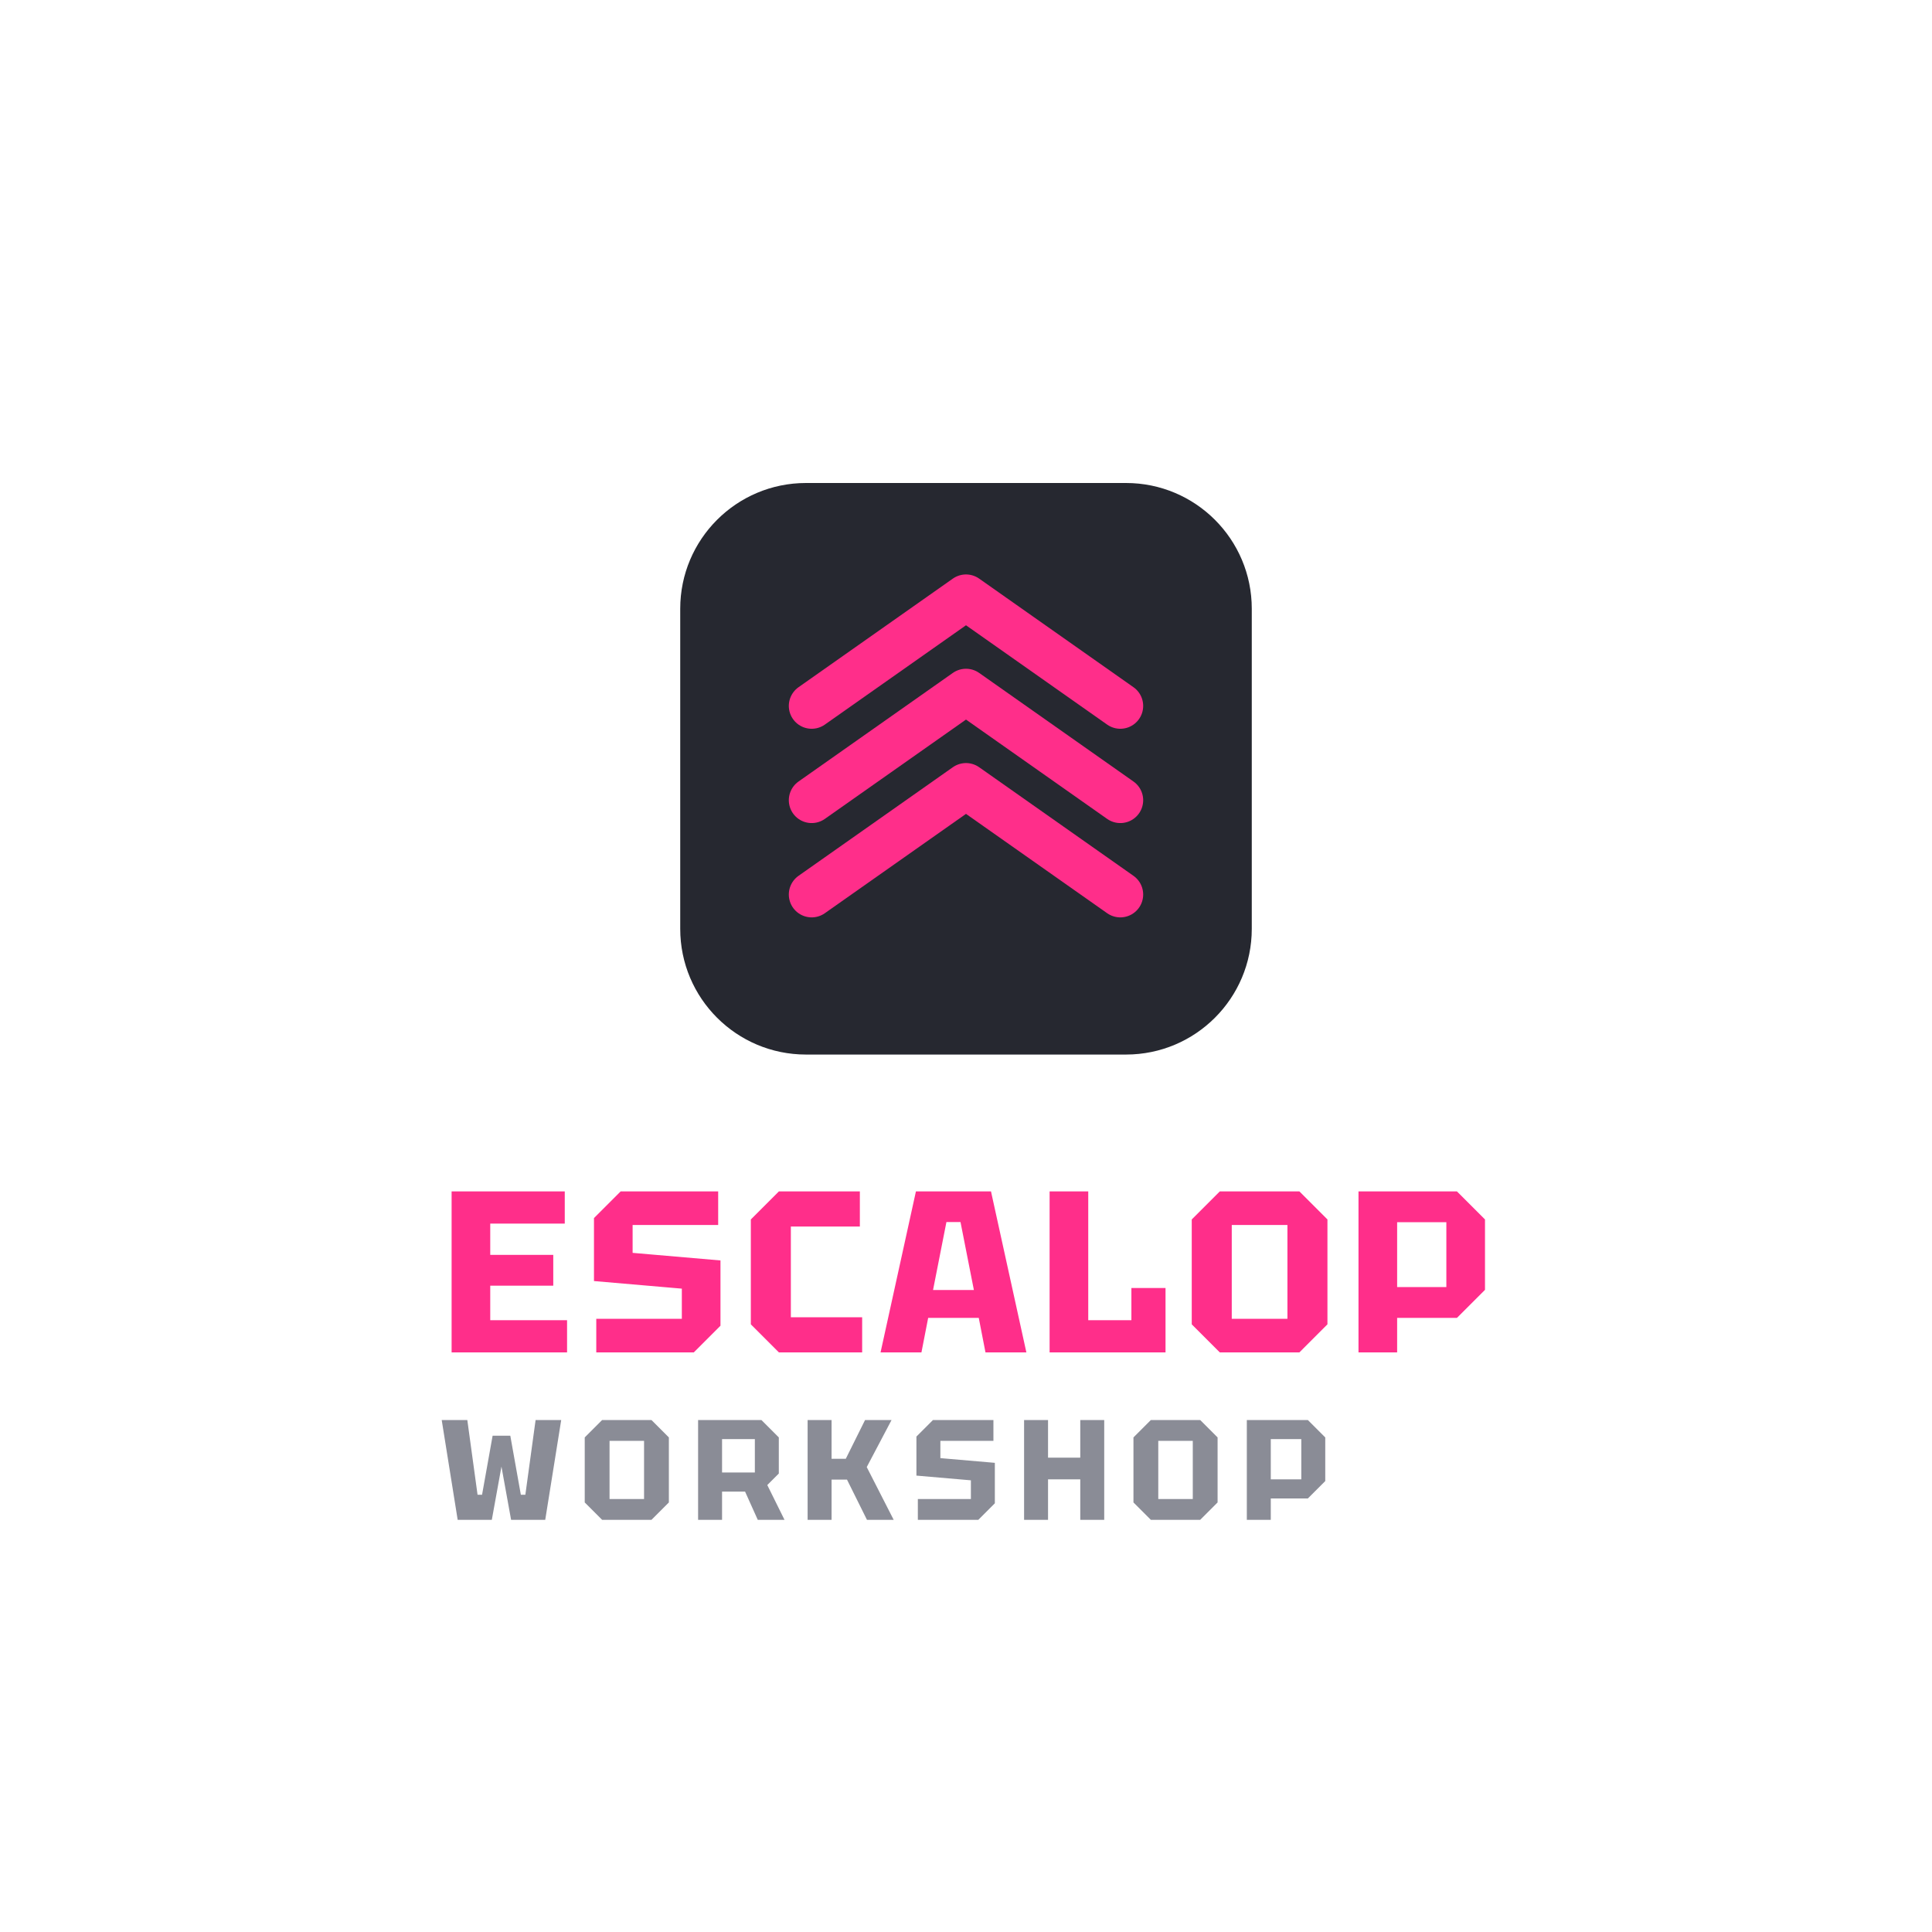
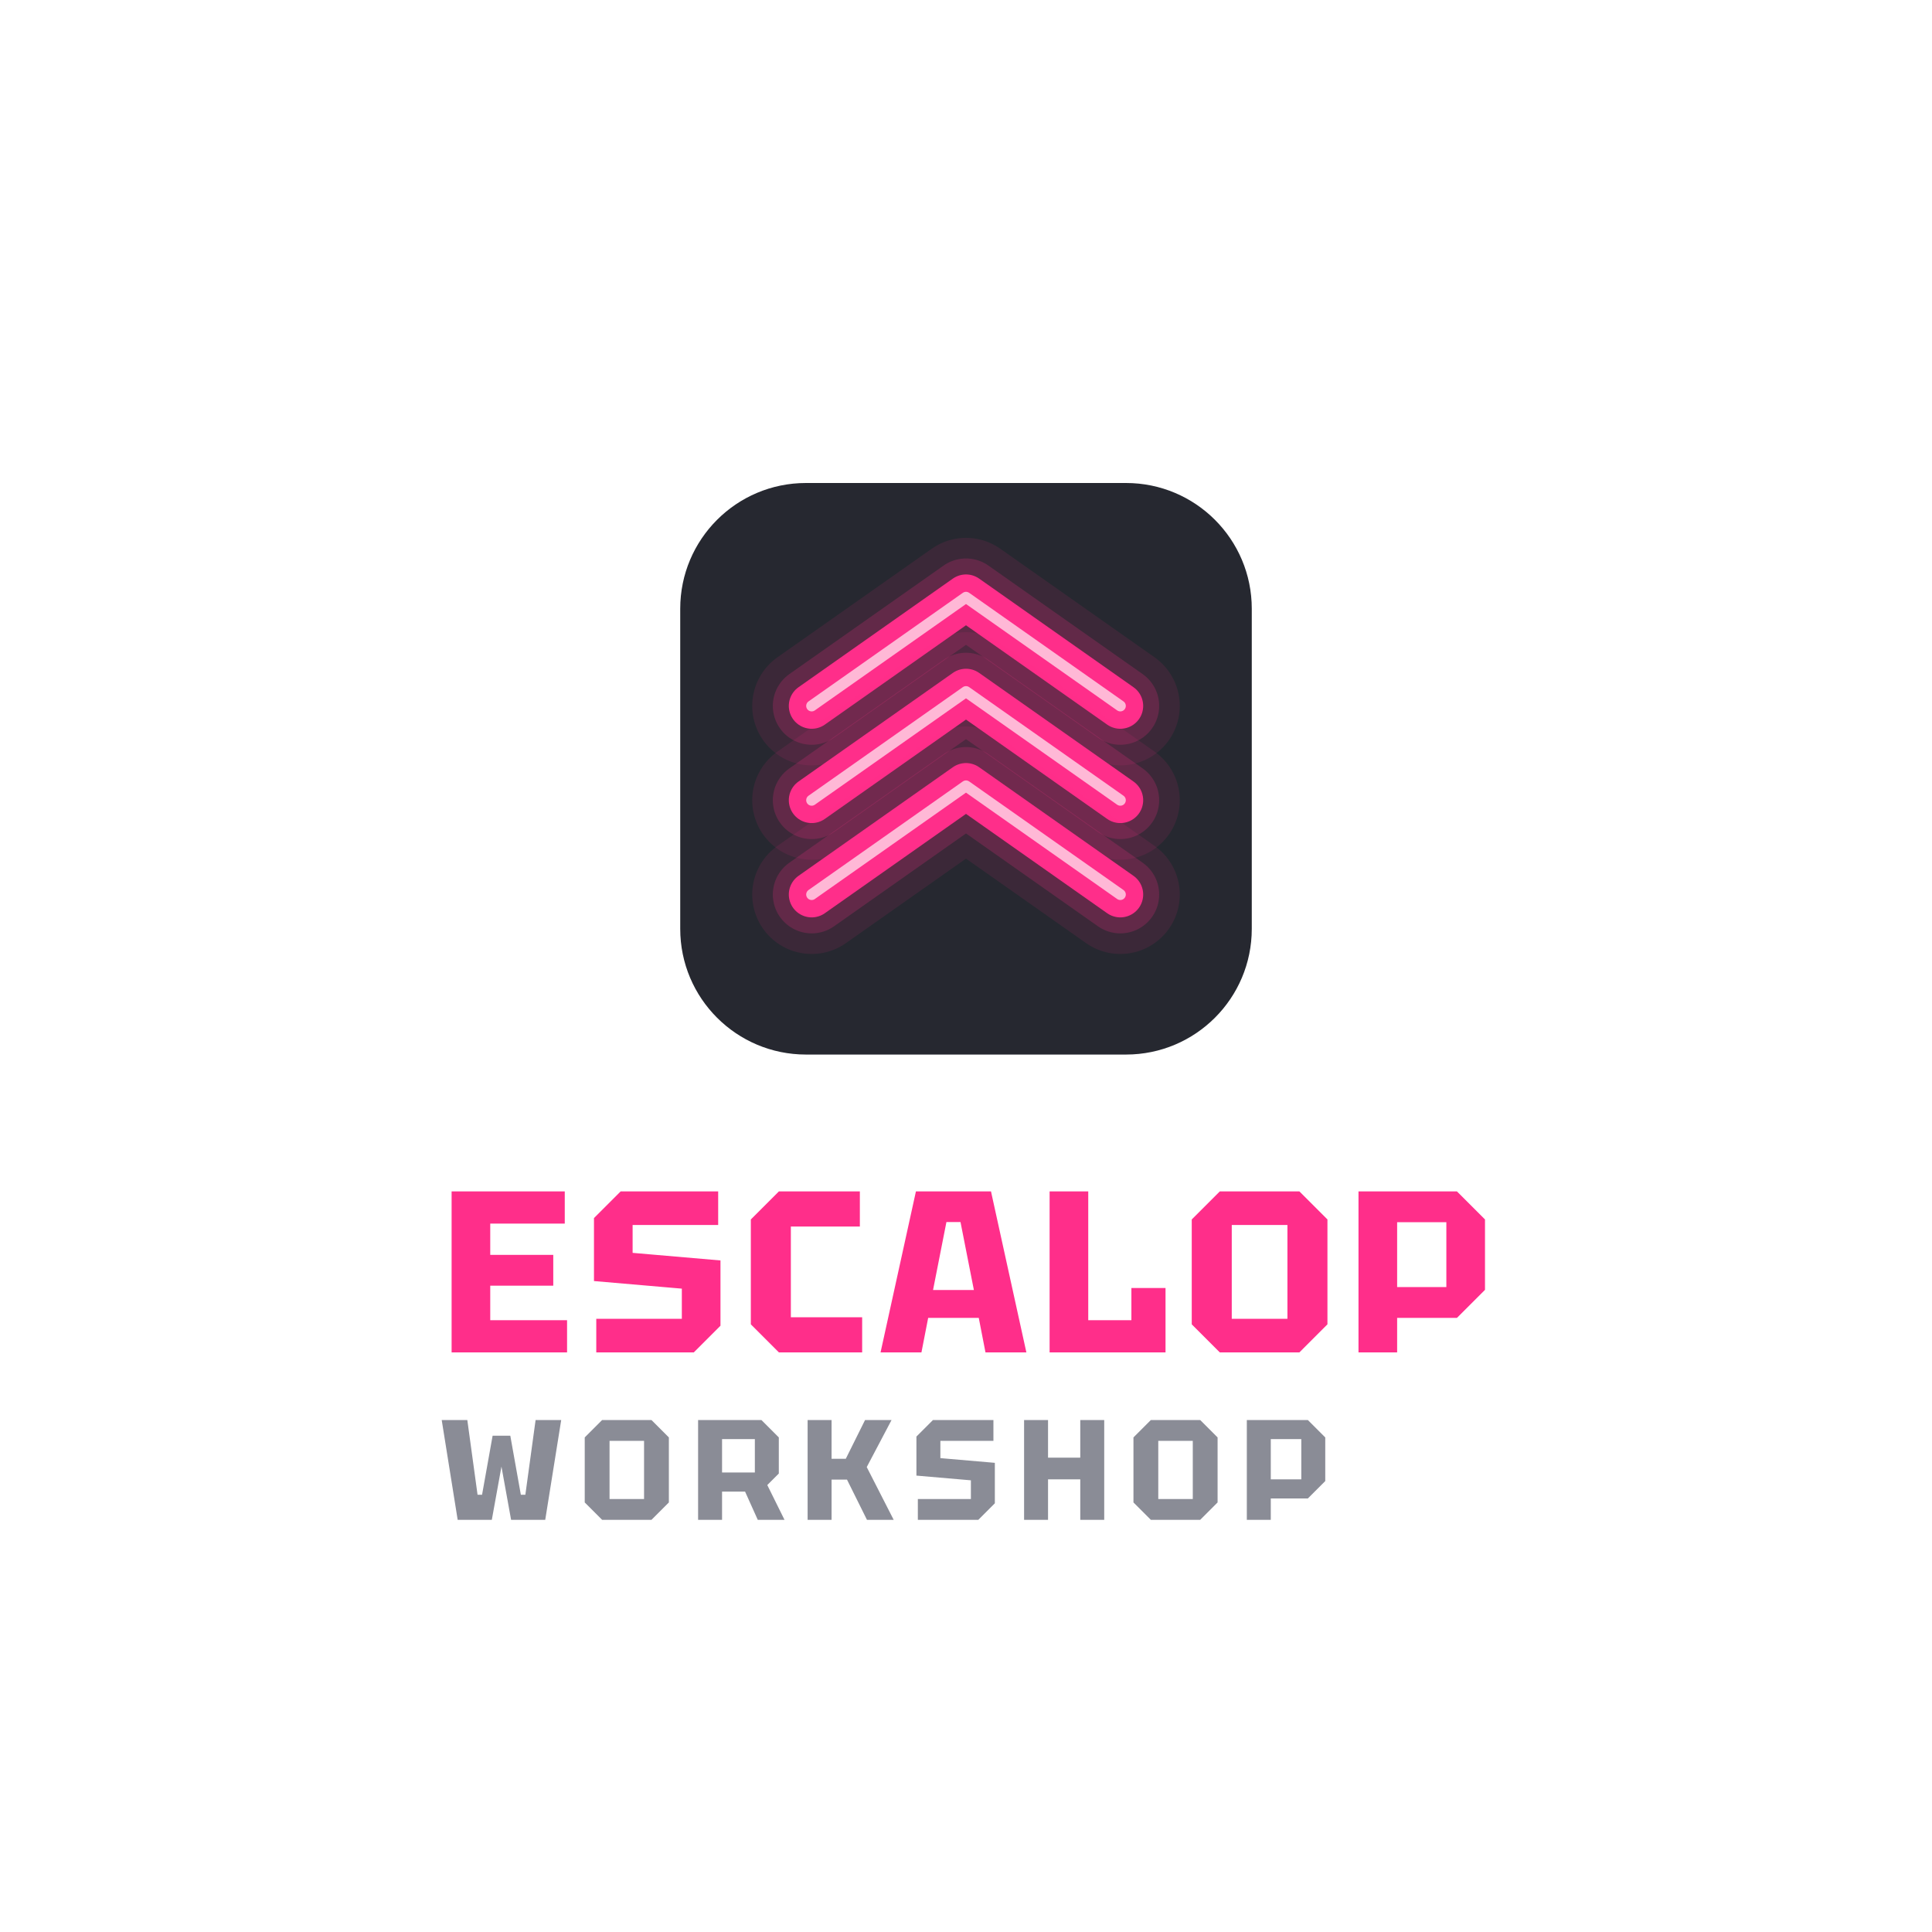
<svg xmlns="http://www.w3.org/2000/svg" width="480" height="480" viewBox="0 0 480 480">
  <rect x="169" y="120" width="142" height="142" rx="31.24" fill="#262830" />
+   <polyline points="201.66,175.38 240.00,148.40 278.34,175.38" fill="none" stroke-linecap="round" stroke-linejoin="round" stroke="#FF2E8A" stroke-opacity="0.10" stroke-width="29.54" />
+   <polyline points="201.66,175.38 240.00,148.40 278.34,175.38" fill="none" stroke-linecap="round" stroke-linejoin="round" stroke="#FF2E8A" stroke-opacity="0.20" stroke-width="19.31" />
  <polyline points="201.66,175.38 240.00,148.40 278.34,175.38" fill="none" stroke="#FF2E8A" stroke-width="11.36" stroke-linecap="round" stroke-linejoin="round" />
+   <polyline points="201.66,175.38 240.00,148.40 278.34,175.38" fill="none" stroke-linecap="round" stroke-linejoin="round" stroke="#FFB8D6" stroke-width="2.73" />
+   <polyline points="201.66,198.81 240.00,171.83 278.34,198.81" fill="none" stroke-linecap="round" stroke-linejoin="round" stroke="#FF2E8A" stroke-opacity="0.10" stroke-width="29.54" />
+   <polyline points="201.66,198.81 240.00,171.83 278.34,198.81" fill="none" stroke-linecap="round" stroke-linejoin="round" stroke="#FF2E8A" stroke-opacity="0.20" stroke-width="19.31" />
  <polyline points="201.66,198.81 240.00,171.83 278.34,198.81" fill="none" stroke="#FF2E8A" stroke-width="11.36" stroke-linecap="round" stroke-linejoin="round" />
+   <polyline points="201.66,198.81 240.00,171.83 278.34,198.81" fill="none" stroke-linecap="round" stroke-linejoin="round" stroke="#FFB8D6" stroke-width="2.73" />
+   <polyline points="201.66,222.24 240.00,195.26 278.34,222.24" fill="none" stroke-linecap="round" stroke-linejoin="round" stroke="#FF2E8A" stroke-opacity="0.10" stroke-width="29.54" />
+   <polyline points="201.66,222.24 240.00,195.26 278.34,222.24" fill="none" stroke-linecap="round" stroke-linejoin="round" stroke="#FF2E8A" stroke-opacity="0.20" stroke-width="19.31" />
  <polyline points="201.66,222.24 240.00,195.26 278.34,222.24" fill="none" stroke="#FF2E8A" stroke-width="11.36" stroke-linecap="round" stroke-linejoin="round" />
+   <polyline points="201.66,222.24 240.00,195.26 278.34,222.24" fill="none" stroke-linecap="round" stroke-linejoin="round" stroke="#FFB8D6" stroke-width="2.73" />
  <path d="M112.2 336.0V296.0H140.314V304H121.8V311.771H137.457V319.429H121.8V328H140.886V336.0ZM148.143 336.0V327.657H169.4V320.16L147.571 318.274V302.628L154.2 296.0H178.429V304.343H157.171V311.269L179 313.154V329.372L172.371 336.0ZM186.543 329.029V302.971L193.514 296.0H213.629V304.731H196.486V327.269H214.2V336.0H193.514ZM218.771 336.0 227.56 296.0H246.211L255 336.0H244.84L243.172 327.429H230.6L228.931 336.0ZM231.811 320.503H241.96L238.634 303.611H235.137ZM260.771 336.0V296.0H270.371V328H281.092V320.0H289.571V336.0ZM296.086 329.029V302.971L303.057 296.0H322.829L329.8 302.971V329.029L322.829 336.0H303.057ZM306.028 304.343V327.657H319.857V304.343ZM347.114 319.772H359.343V303.657H347.114ZM368.943 302.971V320.457L361.971 327.429H347.114V336.0H337.514V296.0H361.971Z" fill="#FF2E8A" />
  <path d="M113.709 377.6 109.741 352.8H116.103L118.647 371.365H119.767L122.389 356.697H126.782L129.403 371.365H130.523L133.067 352.8H139.43L135.462 377.6H126.98L124.585 364.371L122.19 377.6ZM145.275 373.278V357.122L149.598 352.8H161.856L166.178 357.122V373.278L161.856 377.6H149.598ZM151.44 357.972V372.428H160.014V357.972ZM179.393 365.838H187.542V357.547H179.393ZM193.494 357.122V366.093L190.631 368.955L194.911 377.6H188.265L185.111 370.585H179.393V377.6H173.441V352.8H189.171ZM200.65 377.6V352.8H206.602V362.437H210.131L214.921 352.8H221.504L215.339 364.491L222.035 377.6H215.396L210.436 367.609H206.602V377.6ZM228.037 377.6V372.428H241.216V367.779L227.682 366.61V356.91L231.792 352.8H246.814V357.972H233.634V362.267L247.168 363.436V373.49L243.058 377.6ZM254.431 377.6V352.8H260.383V362.153H268.39V352.8H274.342V377.6H268.39V367.538H260.383V377.6ZM281.605 373.278V357.122L285.927 352.8H298.185L302.507 357.122V373.278L298.185 377.6H285.927ZM287.769 357.972V372.428H296.343V357.972ZM315.722 367.538H323.304V357.547H315.722ZM329.256 357.122V367.963L324.934 372.286H315.722V377.6H309.77V352.8H324.934Z" fill="#8a8c96" />
</svg>
